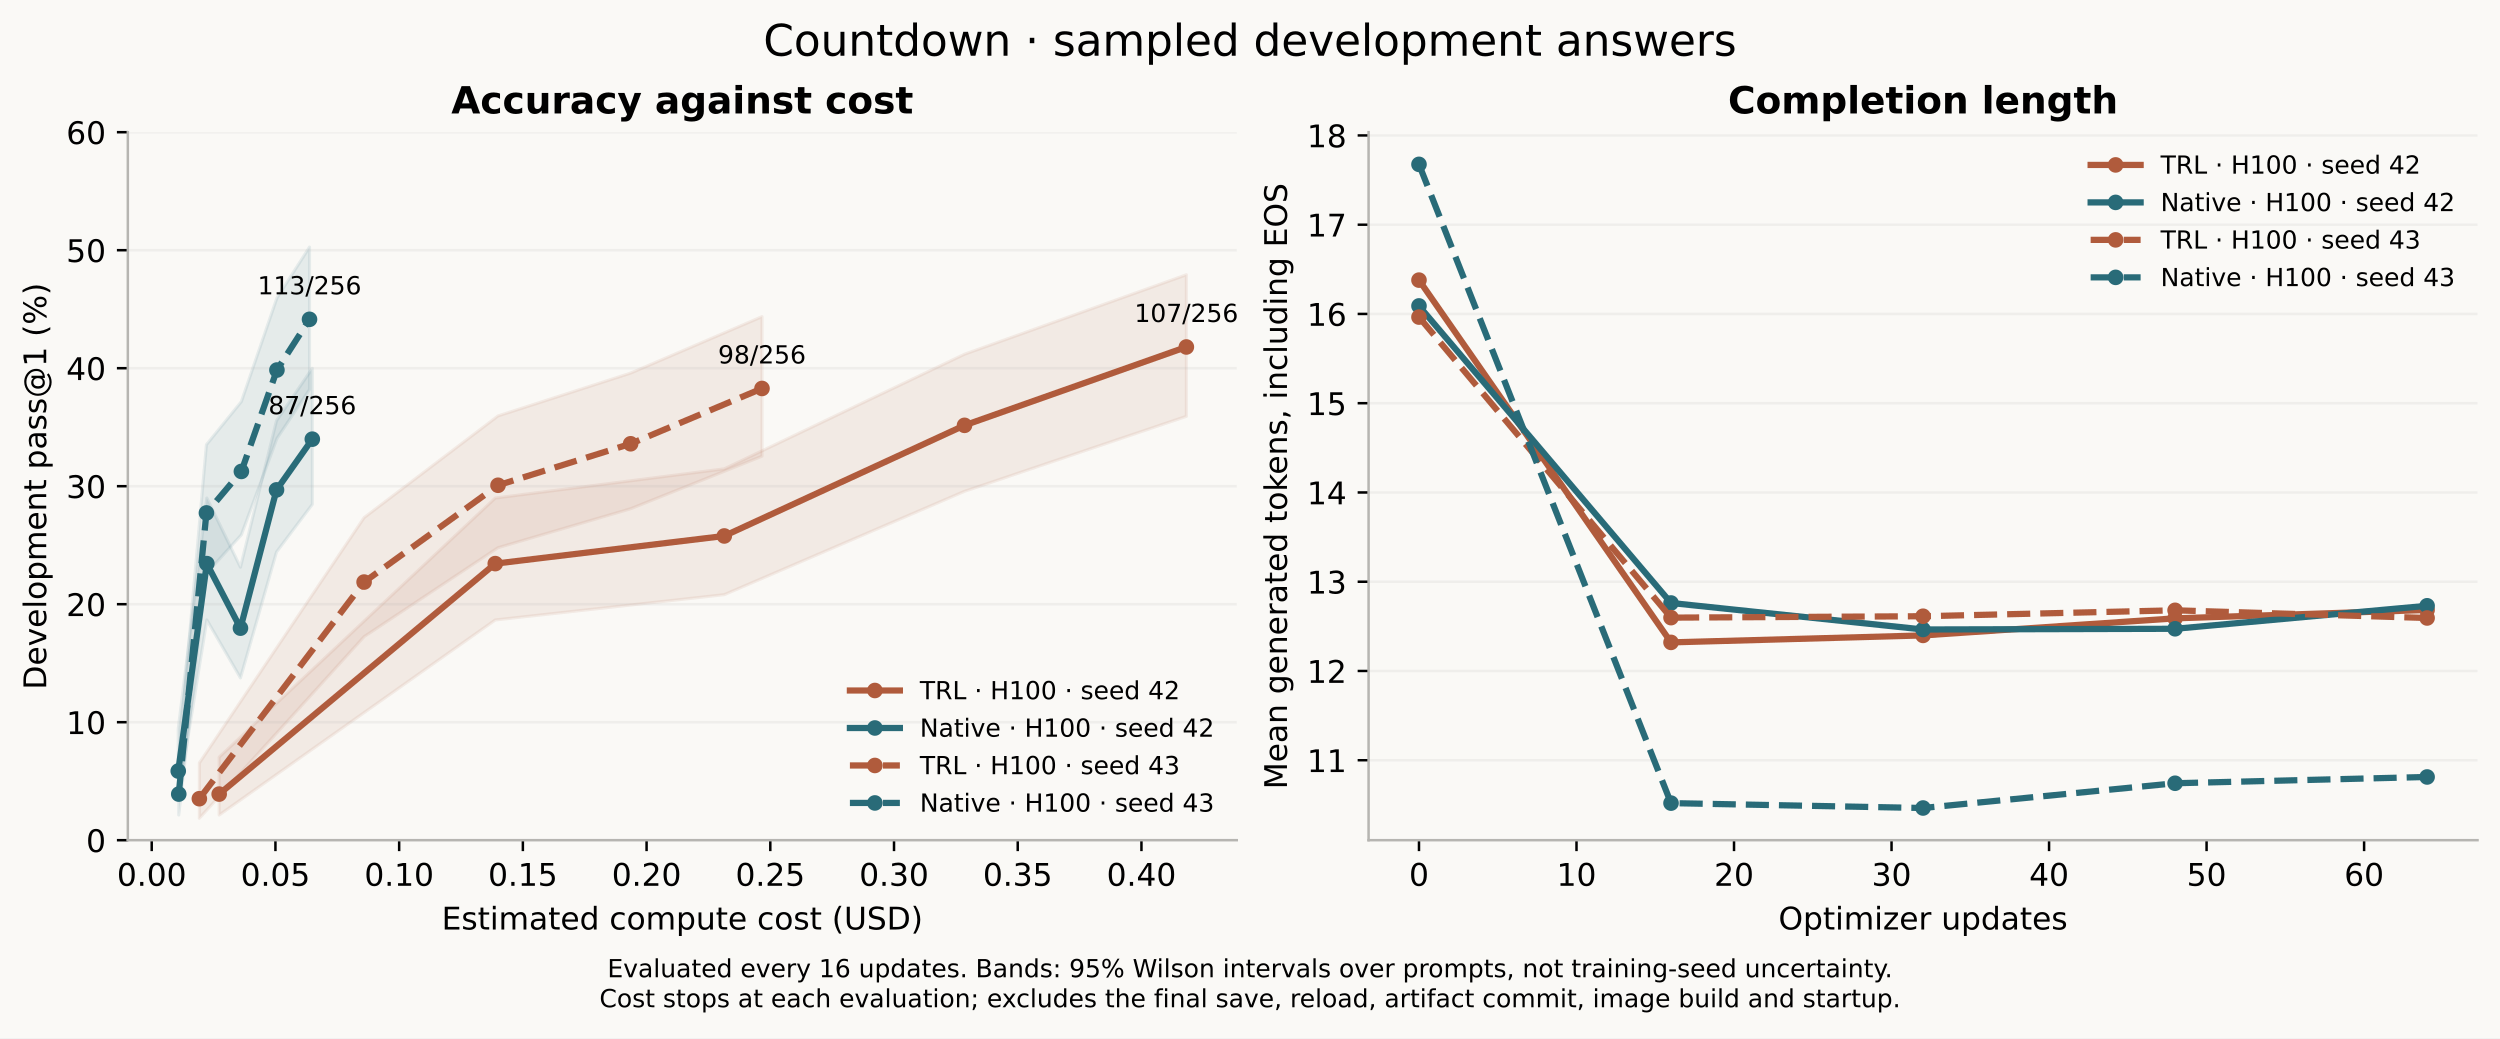
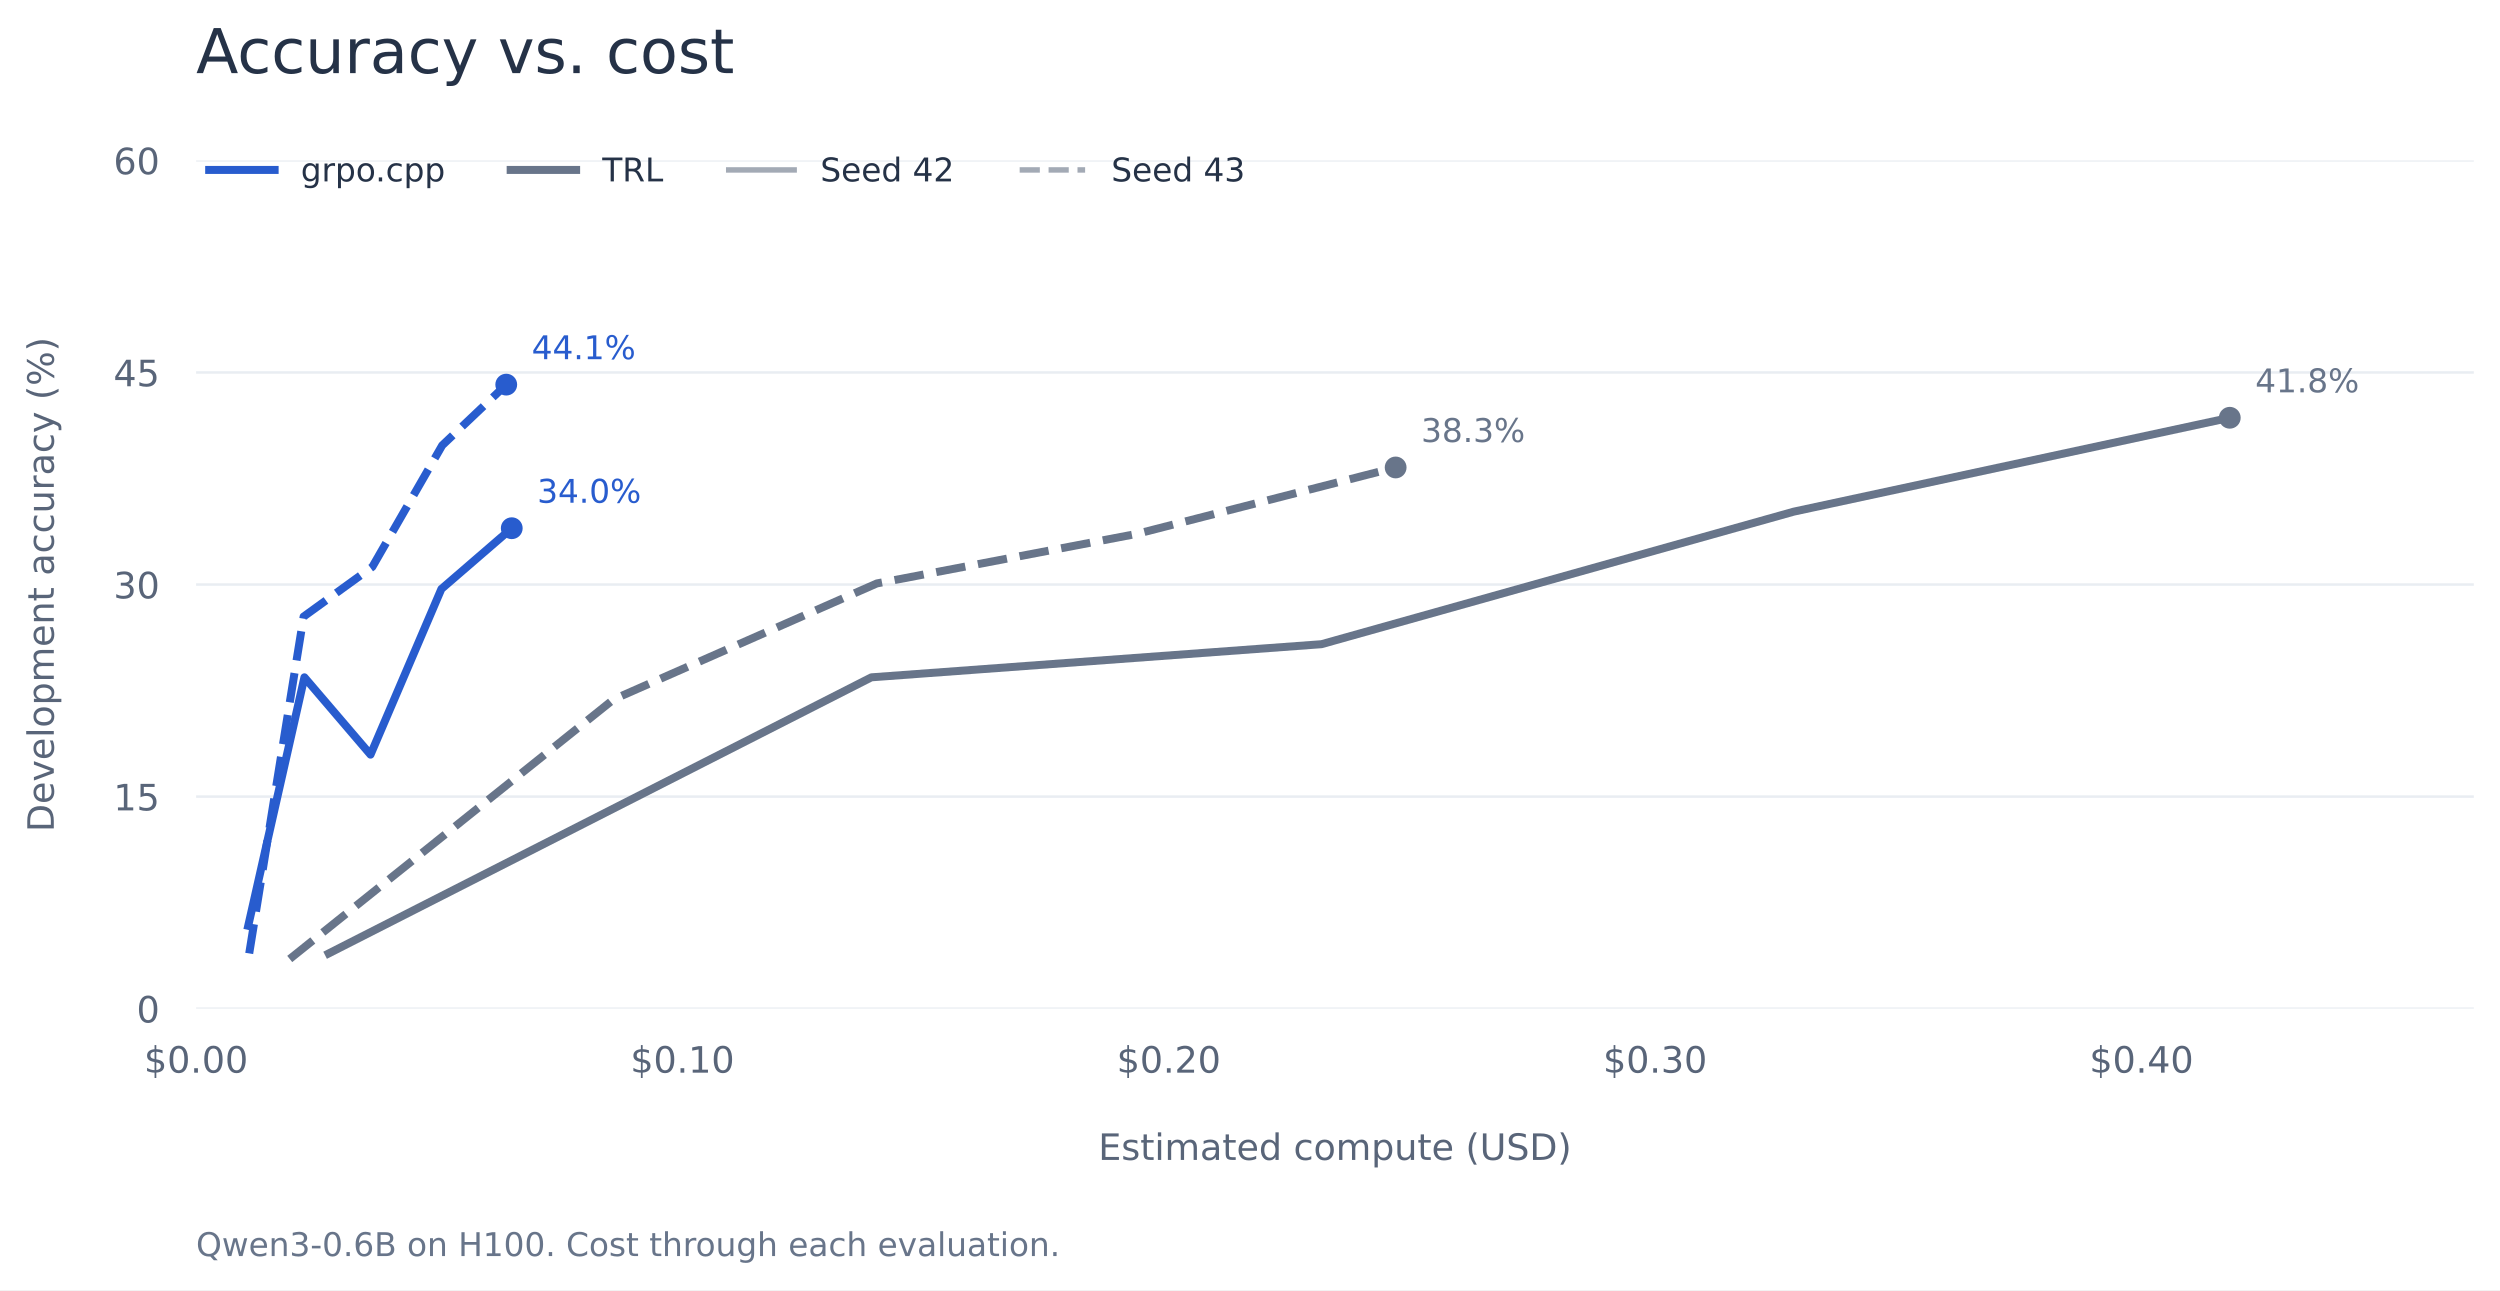
- <svg xmlns="http://www.w3.org/2000/svg" xmlns:xlink="http://www.w3.org/1999/xlink" width="800.4pt" height="332.4pt" viewBox="0 0 800.4 332.4" version="1.1">
+ <svg xmlns="http://www.w3.org/2000/svg" xmlns:xlink="http://www.w3.org/1999/xlink" width="687.526pt" height="354.798pt" viewBox="0 0 687.526 354.798" version="1.1">
  <defs>
    <style type="text/css">*{stroke-linejoin: round; stroke-linecap: butt}</style>
  </defs>
  <g id="figure_1">
    <g id="patch_1">
-       <path d="M 0 332.4  L 800.4 332.4  L 800.4 0  L 0 0  z " style="fill: #faf9f6" />
+       <path d="M 0 354.798  L 687.526 354.798  L 687.526 0  L 0 0  z " style="fill: #ffffff" />
    </g>
    <g id="axes_1">
      <g id="patch_2">
-         <path d="M 40.926 268.994  L 395.962 268.994  L 395.962 42.32  L 40.926 42.32  z " style="fill: #faf9f6" />
-       </g>
-       <g id="FillBetweenPolyCollection_1">
-         <defs>
-           <path id="m853dae53be" d="M 70.17 -90.002  L 70.17 -71.473  L 158.566 -133.919  L 231.886 -142.018  L 308.802 -175.103  L 379.824 -199.107  L 379.824 -244.43  L 379.824 -244.43  L 308.802 -219  L 231.886 -182.297  L 158.566 -172.949  L 70.17 -90.002  z " style="stroke: #b05b3c; stroke-opacity: 0.1" />
-         </defs>
-         <g clip-path="url(#pee3db404be)">
-           <use xlink:href="#m853dae53be" x="0" y="332.4" style="fill: #b05b3c; fill-opacity: 0.1; stroke: #b05b3c; stroke-opacity: 0.1" />
-         </g>
-       </g>
-       <g id="FillBetweenPolyCollection_2">
-         <defs>
-           <path id="md7eceb5f72" d="M 57.064 -99.074  L 57.064 -76.94  L 66.219 -133.919  L 76.987 -115.352  L 88.53 -155.679  L 99.99 -170.914  L 99.99 -214.466  L 99.99 -214.466  L 88.53 -197.715  L 76.987 -150.805  L 66.219 -172.949  L 57.064 -99.074  z " style="stroke: #296b78; stroke-opacity: 0.1" />
-         </defs>
-         <g clip-path="url(#pee3db404be)">
-           <use xlink:href="#md7eceb5f72" x="0" y="332.4" style="fill: #296b78; fill-opacity: 0.1; stroke: #296b78; stroke-opacity: 0.1" />
-         </g>
-       </g>
-       <g id="FillBetweenPolyCollection_3">
-         <defs>
-           <path id="meb53925b5e" d="M 63.826 -88.133  L 63.826 -70.434  L 116.569 -128.563  L 159.452 -157.055  L 201.899 -169.52  L 243.96 -186.345  L 243.96 -231.021  L 243.96 -231.021  L 201.899 -212.952  L 159.452 -199.246  L 116.569 -166.673  L 63.826 -88.133  z " style="stroke: #b05b3c; stroke-opacity: 0.1" />
-         </defs>
-         <g clip-path="url(#pee3db404be)">
-           <use xlink:href="#meb53925b5e" x="0" y="332.4" style="fill: #b05b3c; fill-opacity: 0.1; stroke: #b05b3c; stroke-opacity: 0.1" />
-         </g>
-       </g>
-       <g id="FillBetweenPolyCollection_4">
-         <defs>
-           <path id="m7aefadbb47" d="M 57.228 -90.002  L 57.228 -71.473  L 66.09 -148.825  L 77.281 -161.195  L 88.661 -192.002  L 99.093 -207.68  L 99.093 -253.304  L 99.093 -253.304  L 88.661 -236.995  L 77.281 -203.83  L 66.09 -190.03  L 57.228 -90.002  z " style="stroke: #296b78; stroke-opacity: 0.1" />
-         </defs>
-         <g clip-path="url(#pee3db404be)">
-           <use xlink:href="#m7aefadbb47" x="0" y="332.4" style="fill: #296b78; fill-opacity: 0.1; stroke: #296b78; stroke-opacity: 0.1" />
-         </g>
+         <path d="M 53.926 277.396  L 680.326 277.396  L 680.326 44.116  L 53.926 44.116  z " style="fill: #ffffff" />
      </g>
      <g id="matplotlib.axis_1">
        <g id="xtick_1">
-           <g id="line2d_1">
-             <defs>
-               <path id="m82f4e1f501" d="M 0 0  L 0 3.5  " style="stroke: #000000; stroke-width: 0.8" />
-             </defs>
-             <g>
-               <use xlink:href="#m82f4e1f501" x="48.574" y="268.994" style="stroke: #000000; stroke-width: 0.8" />
-             </g>
-           </g>
+           <g id="line2d_1" />
          <g id="text_1">
-             <text style="font-size: 10px; font-family: 'DejaVu Sans', 'Arial', sans-serif; text-anchor: middle" x="48.574" y="283.592" transform="rotate(-0 48.57424 283.5915)">0.00</text>
+             <text style="font-size: 10px; font-family: 'DejaVu Sans', 'Arial', sans-serif; text-anchor: middle; fill: #596579" x="53.926" y="294.994" transform="rotate(-0 53.92578 294.9945)">$0.00</text>
          </g>
        </g>
        <g id="xtick_2">
-           <g id="line2d_2">
-             <g>
-               <use xlink:href="#m82f4e1f501" x="88.183" y="268.994" style="stroke: #000000; stroke-width: 0.8" />
-             </g>
-           </g>
+           <g id="line2d_2" />
          <g id="text_2">
-             <text style="font-size: 10px; font-family: 'DejaVu Sans', 'Arial', sans-serif; text-anchor: middle" x="88.183" y="283.592" transform="rotate(-0 88.18314 283.5915)">0.05</text>
+             <text style="font-size: 10px; font-family: 'DejaVu Sans', 'Arial', sans-serif; text-anchor: middle; fill: #596579" x="187.678" y="294.994" transform="rotate(-0 187.6781 294.9945)">$0.10</text>
          </g>
        </g>
        <g id="xtick_3">
-           <g id="line2d_3">
-             <g>
-               <use xlink:href="#m82f4e1f501" x="127.792" y="268.994" style="stroke: #000000; stroke-width: 0.8" />
-             </g>
-           </g>
+           <g id="line2d_3" />
          <g id="text_3">
-             <text style="font-size: 10px; font-family: 'DejaVu Sans', 'Arial', sans-serif; text-anchor: middle" x="127.792" y="283.592" transform="rotate(-0 127.792 283.5915)">0.10</text>
+             <text style="font-size: 10px; font-family: 'DejaVu Sans', 'Arial', sans-serif; text-anchor: middle; fill: #596579" x="321.43" y="294.994" transform="rotate(-0 321.4305 294.9945)">$0.20</text>
          </g>
        </g>
        <g id="xtick_4">
-           <g id="line2d_4">
-             <g>
-               <use xlink:href="#m82f4e1f501" x="167.401" y="268.994" style="stroke: #000000; stroke-width: 0.8" />
-             </g>
-           </g>
+           <g id="line2d_4" />
          <g id="text_4">
-             <text style="font-size: 10px; font-family: 'DejaVu Sans', 'Arial', sans-serif; text-anchor: middle" x="167.401" y="283.592" transform="rotate(-0 167.4009 283.5915)">0.15</text>
+             <text style="font-size: 10px; font-family: 'DejaVu Sans', 'Arial', sans-serif; text-anchor: middle; fill: #596579" x="455.183" y="294.994" transform="rotate(-0 455.1828 294.9945)">$0.30</text>
          </g>
        </g>
        <g id="xtick_5">
-           <g id="line2d_5">
-             <g>
-               <use xlink:href="#m82f4e1f501" x="207.01" y="268.994" style="stroke: #000000; stroke-width: 0.8" />
-             </g>
-           </g>
+           <g id="line2d_5" />
          <g id="text_5">
-             <text style="font-size: 10px; font-family: 'DejaVu Sans', 'Arial', sans-serif; text-anchor: middle" x="207.01" y="283.592" transform="rotate(-0 207.0098 283.5915)">0.20</text>
+             <text style="font-size: 10px; font-family: 'DejaVu Sans', 'Arial', sans-serif; text-anchor: middle; fill: #596579" x="588.935" y="294.994" transform="rotate(-0 588.9352 294.9945)">$0.40</text>
          </g>
        </g>
-         <g id="xtick_6">
-           <g id="line2d_6">
-             <g>
-               <use xlink:href="#m82f4e1f501" x="246.619" y="268.994" style="stroke: #000000; stroke-width: 0.8" />
-             </g>
-           </g>
-           <g id="text_6">
-             <text style="font-size: 10px; font-family: 'DejaVu Sans', 'Arial', sans-serif; text-anchor: middle" x="246.619" y="283.592" transform="rotate(-0 246.6187 283.5915)">0.25</text>
-           </g>
-         </g>
-         <g id="xtick_7">
-           <g id="line2d_7">
-             <g>
-               <use xlink:href="#m82f4e1f501" x="286.228" y="268.994" style="stroke: #000000; stroke-width: 0.8" />
-             </g>
-           </g>
-           <g id="text_7">
-             <text style="font-size: 10px; font-family: 'DejaVu Sans', 'Arial', sans-serif; text-anchor: middle" x="286.228" y="283.592" transform="rotate(-0 286.2276 283.5915)">0.30</text>
-           </g>
-         </g>
-         <g id="xtick_8">
-           <g id="line2d_8">
-             <g>
-               <use xlink:href="#m82f4e1f501" x="325.837" y="268.994" style="stroke: #000000; stroke-width: 0.8" />
-             </g>
-           </g>
-           <g id="text_8">
-             <text style="font-size: 10px; font-family: 'DejaVu Sans', 'Arial', sans-serif; text-anchor: middle" x="325.837" y="283.592" transform="rotate(-0 325.8365 283.5915)">0.35</text>
-           </g>
-         </g>
-         <g id="xtick_9">
-           <g id="line2d_9">
-             <g>
-               <use xlink:href="#m82f4e1f501" x="365.445" y="268.994" style="stroke: #000000; stroke-width: 0.8" />
-             </g>
-           </g>
-           <g id="text_9">
-             <text style="font-size: 10px; font-family: 'DejaVu Sans', 'Arial', sans-serif; text-anchor: middle" x="365.445" y="283.592" transform="rotate(-0 365.4454 283.5915)">0.40</text>
-           </g>
-         </g>
-         <g id="text_10">
-           <text style="font-size: 10px; font-family: 'DejaVu Sans', 'Arial', sans-serif; text-anchor: middle" x="218.444" y="297.592" transform="rotate(-0 218.4437 297.5923)">Estimated compute cost (USD)</text>
+         <g id="text_6">
+           <text style="font-size: 10px; font-family: 'DejaVu Sans', 'Arial', sans-serif; text-anchor: middle; fill: #596579" x="367.126" y="318.995" transform="rotate(-0 367.1258 318.9952)">Estimated compute (USD)</text>
        </g>
      </g>
      <g id="matplotlib.axis_2">
        <g id="ytick_1">
-           <g id="line2d_10">
-             <path d="M 40.926 268.994  L 395.962 268.994  " clip-path="url(#pee3db404be)" style="fill: none; stroke: #b0b0b0; stroke-opacity: 0.15; stroke-width: 0.8; stroke-linecap: square" />
+           <g id="line2d_6">
+             <path d="M 53.926 277.396  L 680.326 277.396  " clip-path="url(#p937f716edf)" style="fill: none; stroke: #e9edf2; stroke-width: 0.7; stroke-linecap: square" />
          </g>
-           <g id="line2d_11">
-             <defs>
-               <path id="me0456b7a44" d="M 0 0  L -3.5 0  " style="stroke: #000000; stroke-width: 0.8" />
-             </defs>
-             <g>
-               <use xlink:href="#me0456b7a44" x="40.926" y="268.994" style="stroke: #000000; stroke-width: 0.8" />
-             </g>
-           </g>
-           <g id="text_11">
-             <text style="font-size: 10px; font-family: 'DejaVu Sans', 'Arial', sans-serif; text-anchor: end" x="33.926" y="272.793" transform="rotate(-0 33.92578 272.7927)">0</text>
+           <g id="line2d_7" />
+           <g id="text_7">
+             <text style="font-size: 10px; font-family: 'DejaVu Sans', 'Arial', sans-serif; text-anchor: end; fill: #596579" x="43.926" y="281.195" transform="rotate(-0 43.92578 281.1948)">0</text>
          </g>
        </g>
        <g id="ytick_2">
-           <g id="line2d_12">
-             <path d="M 40.926 231.215  L 395.962 231.215  " clip-path="url(#pee3db404be)" style="fill: none; stroke: #b0b0b0; stroke-opacity: 0.15; stroke-width: 0.8; stroke-linecap: square" />
+           <g id="line2d_8">
+             <path d="M 53.926 219.076  L 680.326 219.076  " clip-path="url(#p937f716edf)" style="fill: none; stroke: #e9edf2; stroke-width: 0.7; stroke-linecap: square" />
          </g>
-           <g id="line2d_13">
-             <g>
-               <use xlink:href="#me0456b7a44" x="40.926" y="231.215" style="stroke: #000000; stroke-width: 0.8" />
-             </g>
-           </g>
-           <g id="text_12">
-             <text style="font-size: 10px; font-family: 'DejaVu Sans', 'Arial', sans-serif; text-anchor: end" x="33.926" y="235.014" transform="rotate(-0 33.92578 235.0137)">10</text>
+           <g id="line2d_9" />
+           <g id="text_8">
+             <text style="font-size: 10px; font-family: 'DejaVu Sans', 'Arial', sans-serif; text-anchor: end; fill: #596579" x="43.926" y="222.875" transform="rotate(-0 43.92578 222.8748)">15</text>
          </g>
        </g>
        <g id="ytick_3">
-           <g id="line2d_14">
-             <path d="M 40.926 193.436  L 395.962 193.436  " clip-path="url(#pee3db404be)" style="fill: none; stroke: #b0b0b0; stroke-opacity: 0.15; stroke-width: 0.8; stroke-linecap: square" />
+           <g id="line2d_10">
+             <path d="M 53.926 160.756  L 680.326 160.756  " clip-path="url(#p937f716edf)" style="fill: none; stroke: #e9edf2; stroke-width: 0.7; stroke-linecap: square" />
          </g>
-           <g id="line2d_15">
-             <g>
-               <use xlink:href="#me0456b7a44" x="40.926" y="193.436" style="stroke: #000000; stroke-width: 0.8" />
-             </g>
-           </g>
-           <g id="text_13">
-             <text style="font-size: 10px; font-family: 'DejaVu Sans', 'Arial', sans-serif; text-anchor: end" x="33.926" y="197.235" transform="rotate(-0 33.92578 197.2346)">20</text>
+           <g id="line2d_11" />
+           <g id="text_9">
+             <text style="font-size: 10px; font-family: 'DejaVu Sans', 'Arial', sans-serif; text-anchor: end; fill: #596579" x="43.926" y="164.555" transform="rotate(-0 43.92578 164.5548)">30</text>
          </g>
        </g>
        <g id="ytick_4">
-           <g id="line2d_16">
-             <path d="M 40.926 155.657  L 395.962 155.657  " clip-path="url(#pee3db404be)" style="fill: none; stroke: #b0b0b0; stroke-opacity: 0.15; stroke-width: 0.8; stroke-linecap: square" />
+           <g id="line2d_12">
+             <path d="M 53.926 102.436  L 680.326 102.436  " clip-path="url(#p937f716edf)" style="fill: none; stroke: #e9edf2; stroke-width: 0.7; stroke-linecap: square" />
          </g>
-           <g id="line2d_17">
-             <g>
-               <use xlink:href="#me0456b7a44" x="40.926" y="155.657" style="stroke: #000000; stroke-width: 0.8" />
-             </g>
-           </g>
-           <g id="text_14">
-             <text style="font-size: 10px; font-family: 'DejaVu Sans', 'Arial', sans-serif; text-anchor: end" x="33.926" y="159.456" transform="rotate(-0 33.92578 159.4556)">30</text>
+           <g id="line2d_13" />
+           <g id="text_10">
+             <text style="font-size: 10px; font-family: 'DejaVu Sans', 'Arial', sans-serif; text-anchor: end; fill: #596579" x="43.926" y="106.235" transform="rotate(-0 43.92578 106.2348)">45</text>
          </g>
        </g>
        <g id="ytick_5">
-           <g id="line2d_18">
-             <path d="M 40.926 117.878  L 395.962 117.878  " clip-path="url(#pee3db404be)" style="fill: none; stroke: #b0b0b0; stroke-opacity: 0.15; stroke-width: 0.8; stroke-linecap: square" />
+           <g id="line2d_14">
+             <path d="M 53.926 44.116  L 680.326 44.116  " clip-path="url(#p937f716edf)" style="fill: none; stroke: #e9edf2; stroke-width: 0.7; stroke-linecap: square" />
          </g>
-           <g id="line2d_19">
-             <g>
-               <use xlink:href="#me0456b7a44" x="40.926" y="117.878" style="stroke: #000000; stroke-width: 0.8" />
-             </g>
-           </g>
-           <g id="text_15">
-             <text style="font-size: 10px; font-family: 'DejaVu Sans', 'Arial', sans-serif; text-anchor: end" x="33.926" y="121.677" transform="rotate(-0 33.92578 121.6766)">40</text>
+           <g id="line2d_15" />
+           <g id="text_11">
+             <text style="font-size: 10px; font-family: 'DejaVu Sans', 'Arial', sans-serif; text-anchor: end; fill: #596579" x="43.926" y="47.915" transform="rotate(-0 43.92578 47.91484)">60</text>
          </g>
        </g>
-         <g id="ytick_6">
-           <g id="line2d_20">
-             <path d="M 40.926 80.099  L 395.962 80.099  " clip-path="url(#pee3db404be)" style="fill: none; stroke: #b0b0b0; stroke-opacity: 0.15; stroke-width: 0.8; stroke-linecap: square" />
-           </g>
-           <g id="line2d_21">
-             <g>
-               <use xlink:href="#me0456b7a44" x="40.926" y="80.099" style="stroke: #000000; stroke-width: 0.8" />
-             </g>
-           </g>
-           <g id="text_16">
-             <text style="font-size: 10px; font-family: 'DejaVu Sans', 'Arial', sans-serif; text-anchor: end" x="33.926" y="83.898" transform="rotate(-0 33.92578 83.89756)">50</text>
-           </g>
+         <g id="text_12">
+           <text style="font-size: 10px; font-family: 'DejaVu Sans', 'Arial', sans-serif; text-anchor: middle; fill: #596579" x="14.798" y="160.756" transform="rotate(-90 14.79844 160.756)">Development accuracy (%)</text>
        </g>
-         <g id="ytick_7">
-           <g id="line2d_22">
-             <path d="M 40.926 42.32  L 395.962 42.32  " clip-path="url(#pee3db404be)" style="fill: none; stroke: #b0b0b0; stroke-opacity: 0.15; stroke-width: 0.8; stroke-linecap: square" />
-           </g>
-           <g id="line2d_23">
-             <g>
-               <use xlink:href="#me0456b7a44" x="40.926" y="42.32" style="stroke: #000000; stroke-width: 0.8" />
-             </g>
-           </g>
-           <g id="text_17">
-             <text style="font-size: 10px; font-family: 'DejaVu Sans', 'Arial', sans-serif; text-anchor: end" x="33.926" y="46.119" transform="rotate(-0 33.92578 46.11853)">60</text>
-           </g>
+       </g>
+       <g id="line2d_16">
+         <path d="M 68.26 254.615  L 83.717 186.271  L 101.898 207.534  L 121.388 161.971  L 140.736 145.265  " clip-path="url(#p937f716edf)" style="fill: none; stroke: #285cce; stroke-width: 2.2; stroke-linecap: square" />
+       </g>
+       <g id="line2d_17">
+         <path d="M 90.388 262.209  L 239.638 186.271  L 363.432 177.159  L 493.297 140.709  L 613.211 114.89  " clip-path="url(#p937f716edf)" style="fill: none; stroke: #68758a; stroke-width: 2.2; stroke-linecap: square" />
+       </g>
+       <g id="line2d_18">
+         <path d="M 68.536 262.209  L 83.5 169.565  L 102.394 155.896  L 121.609 122.484  L 139.222 105.777  " clip-path="url(#p937f716edf)" style="fill: none; stroke-dasharray: 8.14,3.52; stroke-dashoffset: 0; stroke: #285cce; stroke-width: 2.2" />
+       </g>
+       <g id="line2d_19">
+         <path d="M 79.677 263.727  L 168.729 192.346  L 241.133 160.452  L 312.802 146.784  L 383.817 128.559  " clip-path="url(#p937f716edf)" style="fill: none; stroke-dasharray: 8.14,3.52; stroke-dashoffset: 0; stroke: #68758a; stroke-width: 2.2" />
+       </g>
+       <g id="PathCollection_1">
+         <defs>
+           <path id="m2c379c3151" d="M 0 2.5  C 0.663 2.5 1.299 2.237 1.768 1.768  C 2.237 1.299 2.5 0.663 2.5 0  C 2.5 -0.663 2.237 -1.299 1.768 -1.768  C 1.299 -2.237 0.663 -2.5 0 -2.5  C -0.663 -2.5 -1.299 -2.237 -1.768 -1.768  C -2.237 -1.299 -2.5 -0.663 -2.5 0  C -2.5 0.663 -2.237 1.299 -1.768 1.768  C -1.299 2.237 -0.663 2.5 0 2.5  z " style="stroke: #285cce" />
+         </defs>
+         <g clip-path="url(#p937f716edf)">
+           <use xlink:href="#m2c379c3151" x="140.736" y="145.265" style="fill: #285cce; stroke: #285cce" />
+         </g>
+       </g>
+       <g id="text_13">
+         <text style="font-size: 9px; font-family: 'DejaVu Sans', 'Arial', sans-serif; text-anchor: start; fill: #285cce" x="147.736" y="138.265" transform="rotate(-0 147.7365 138.2648)">34.0%</text>
+       </g>
+       <g id="PathCollection_2">
+         <defs>
+           <path id="m767a42761b" d="M 0 2.5  C 0.663 2.5 1.299 2.237 1.768 1.768  C 2.237 1.299 2.5 0.663 2.5 0  C 2.5 -0.663 2.237 -1.299 1.768 -1.768  C 1.299 -2.237 0.663 -2.5 0 -2.5  C -0.663 -2.5 -1.299 -2.237 -1.768 -1.768  C -2.237 -1.299 -2.5 -0.663 -2.5 0  C -2.5 0.663 -2.237 1.299 -1.768 1.768  C -1.299 2.237 -0.663 2.5 0 2.5  z " style="stroke: #68758a" />
+         </defs>
+         <g clip-path="url(#p937f716edf)">
+           <use xlink:href="#m767a42761b" x="613.211" y="114.89" style="fill: #68758a; stroke: #68758a" />
+         </g>
+       </g>
+       <g id="text_14">
+         <text style="font-size: 9px; font-family: 'DejaVu Sans', 'Arial', sans-serif; text-anchor: start; fill: #68758a" x="620.211" y="107.89" transform="rotate(-0 620.2115 107.8898)">41.8%</text>
+       </g>
+       <g id="PathCollection_3">
+         <g clip-path="url(#p937f716edf)">
+           <use xlink:href="#m2c379c3151" x="139.222" y="105.777" style="fill: #285cce; stroke: #285cce" />
+         </g>
+       </g>
+       <g id="text_15">
+         <text style="font-size: 9px; font-family: 'DejaVu Sans', 'Arial', sans-serif; text-anchor: start; fill: #285cce" x="146.222" y="98.777" transform="rotate(-0 146.2221 98.77727)">44.1%</text>
+       </g>
+       <g id="PathCollection_4">
+         <g clip-path="url(#p937f716edf)">
+           <use xlink:href="#m767a42761b" x="383.817" y="128.559" style="fill: #68758a; stroke: #68758a" />
+         </g>
+       </g>
+       <g id="text_16">
+         <text style="font-size: 9px; font-family: 'DejaVu Sans', 'Arial', sans-serif; text-anchor: start; fill: #68758a" x="390.817" y="121.559" transform="rotate(-0 390.8175 121.5585)">38.3%</text>
+       </g>
+       <g id="text_17">
+         <text style="font-size: 17px; font-family: 'DejaVu Sans', 'Arial', sans-serif; text-anchor: start; fill: #253247" x="53.926" y="20.116" transform="rotate(-0 53.92578 20.11602)">Accuracy vs. cost</text>
+       </g>
+       <g id="legend_1">
+         <g id="line2d_20">
+           <path d="M 57.526 46.739  L 66.526 46.739  L 75.526 46.739  " style="fill: none; stroke: #285cce; stroke-width: 2.2; stroke-linecap: square" />
        </g>
        <g id="text_18">
-           <text style="font-size: 10px; font-family: 'DejaVu Sans', 'Arial', sans-serif; text-anchor: middle" x="14.798" y="155.657" transform="rotate(-90 14.79844 155.6568)">Development pass@1 (%)</text>
+           <text style="font-size: 9px; font-family: 'DejaVu Sans', 'Arial', sans-serif; text-anchor: start; fill: #253247" x="82.726" y="49.889" transform="rotate(-0 82.72578 49.88901)">grpo.cpp</text>
        </g>
-       </g>
-       <g id="line2d_24">
-         <path d="M 70.17 254.236  L 158.566 180.449  L 231.886 171.595  L 308.802 136.177  L 379.824 111.089  " clip-path="url(#pee3db404be)" style="fill: none; stroke: #b05b3c; stroke-width: 2; stroke-linecap: square" />
-         <defs>
-           <path id="mb6b10f1690" d="M 0 2  C 0.53 2 1.039 1.789 1.414 1.414  C 1.789 1.039 2 0.53 2 0  C 2 -0.53 1.789 -1.039 1.414 -1.414  C 1.039 -1.789 0.53 -2 0 -2  C -0.53 -2 -1.039 -1.789 -1.414 -1.414  C -1.789 -1.039 -2 -0.53 -2 0  C -2 0.53 -1.789 1.039 -1.414 1.414  C -1.039 1.789 -0.53 2 0 2  z " style="stroke: #b05b3c" />
-         </defs>
-         <g clip-path="url(#pee3db404be)">
-           <use xlink:href="#mb6b10f1690" x="70.17" y="254.236" style="fill: #b05b3c; stroke: #b05b3c" />
-           <use xlink:href="#mb6b10f1690" x="158.566" y="180.449" style="fill: #b05b3c; stroke: #b05b3c" />
-           <use xlink:href="#mb6b10f1690" x="231.886" y="171.595" style="fill: #b05b3c; stroke: #b05b3c" />
-           <use xlink:href="#mb6b10f1690" x="308.802" y="136.177" style="fill: #b05b3c; stroke: #b05b3c" />
-           <use xlink:href="#mb6b10f1690" x="379.824" y="111.089" style="fill: #b05b3c; stroke: #b05b3c" />
+         <g id="line2d_21">
+           <path d="M 140.438 46.739  L 149.438 46.739  L 158.438 46.739  " style="fill: none; stroke: #68758a; stroke-width: 2.2; stroke-linecap: square" />
        </g>
-       </g>
-       <g id="line2d_25">
-         <path d="M 57.064 246.858  L 66.219 180.449  L 76.987 201.11  L 88.53 156.837  L 99.99 140.604  " clip-path="url(#pee3db404be)" style="fill: none; stroke: #296b78; stroke-width: 2; stroke-linecap: square" />
-         <defs>
-           <path id="mad62648335" d="M 0 2  C 0.53 2 1.039 1.789 1.414 1.414  C 1.789 1.039 2 0.53 2 0  C 2 -0.53 1.789 -1.039 1.414 -1.414  C 1.039 -1.789 0.53 -2 0 -2  C -0.53 -2 -1.039 -1.789 -1.414 -1.414  C -1.789 -1.039 -2 -0.53 -2 0  C -2 0.53 -1.789 1.039 -1.414 1.414  C -1.039 1.789 -0.53 2 0 2  z " style="stroke: #296b78" />
-         </defs>
-         <g clip-path="url(#pee3db404be)">
-           <use xlink:href="#mad62648335" x="57.064" y="246.858" style="fill: #296b78; stroke: #296b78" />
-           <use xlink:href="#mad62648335" x="66.219" y="180.449" style="fill: #296b78; stroke: #296b78" />
-           <use xlink:href="#mad62648335" x="76.987" y="201.11" style="fill: #296b78; stroke: #296b78" />
-           <use xlink:href="#mad62648335" x="88.53" y="156.837" style="fill: #296b78; stroke: #296b78" />
-           <use xlink:href="#mad62648335" x="99.99" y="140.604" style="fill: #296b78; stroke: #296b78" />
+         <g id="text_19">
+           <text style="font-size: 9px; font-family: 'DejaVu Sans', 'Arial', sans-serif; text-anchor: start; fill: #253247" x="165.638" y="49.889" transform="rotate(-0 165.6383 49.88901)">TRL</text>
        </g>
-       </g>
-       <g id="line2d_26">
-         <path d="M 63.826 255.712  L 116.569 186.352  L 159.452 155.362  L 201.899 142.08  L 243.96 124.371  " clip-path="url(#pee3db404be)" style="fill: none; stroke-dasharray: 7.4,3.2; stroke-dashoffset: 0; stroke: #b05b3c; stroke-width: 2" />
-         <g clip-path="url(#pee3db404be)">
-           <use xlink:href="#mb6b10f1690" x="63.826" y="255.712" style="fill: #b05b3c; stroke: #b05b3c" />
-           <use xlink:href="#mb6b10f1690" x="116.569" y="186.352" style="fill: #b05b3c; stroke: #b05b3c" />
-           <use xlink:href="#mb6b10f1690" x="159.452" y="155.362" style="fill: #b05b3c; stroke: #b05b3c" />
-           <use xlink:href="#mb6b10f1690" x="201.899" y="142.08" style="fill: #b05b3c; stroke: #b05b3c" />
-           <use xlink:href="#mb6b10f1690" x="243.96" y="124.371" style="fill: #b05b3c; stroke: #b05b3c" />
+         <g id="line2d_22">
+           <path d="M 200.404 46.739  L 209.404 46.739  L 218.404 46.739  " style="fill: none; stroke: #a3aab5; stroke-width: 1.5; stroke-linecap: square" />
        </g>
-       </g>
-       <g id="line2d_27">
-         <path d="M 57.228 254.236  L 66.09 164.216  L 77.281 150.934  L 88.661 118.468  L 99.093 102.235  " clip-path="url(#pee3db404be)" style="fill: none; stroke-dasharray: 7.4,3.2; stroke-dashoffset: 0; stroke: #296b78; stroke-width: 2" />
-         <g clip-path="url(#pee3db404be)">
-           <use xlink:href="#mad62648335" x="57.228" y="254.236" style="fill: #296b78; stroke: #296b78" />
-           <use xlink:href="#mad62648335" x="66.09" y="164.216" style="fill: #296b78; stroke: #296b78" />
-           <use xlink:href="#mad62648335" x="77.281" y="150.934" style="fill: #296b78; stroke: #296b78" />
-           <use xlink:href="#mad62648335" x="88.661" y="118.468" style="fill: #296b78; stroke: #296b78" />
-           <use xlink:href="#mad62648335" x="99.093" y="102.235" style="fill: #296b78; stroke: #296b78" />
+         <g id="text_20">
+           <text style="font-size: 9px; font-family: 'DejaVu Sans', 'Arial', sans-serif; text-anchor: start; fill: #253247" x="225.604" y="49.889" transform="rotate(-0 225.6036 49.88901)">Seed 42</text>
        </g>
-       </g>
-       <g id="patch_3">
-         <path d="M 40.926 268.994  L 40.926 42.32  " style="fill: none; stroke: #b6b5b1; stroke-width: 0.8; stroke-linejoin: miter; stroke-linecap: square" />
-       </g>
-       <g id="patch_4">
-         <path d="M 40.926 268.994  L 395.962 268.994  " style="fill: none; stroke: #b6b5b1; stroke-width: 0.8; stroke-linejoin: miter; stroke-linecap: square" />
-       </g>
-       <g id="text_19">
-         <text style="font-size: 8px; font-family: 'DejaVu Sans', 'Arial', sans-serif; text-anchor: middle" x="379.824" y="103.089" transform="rotate(-0 379.8236 103.0893)">107/256</text>
-       </g>
-       <g id="text_20">
-         <text style="font-size: 8px; font-family: 'DejaVu Sans', 'Arial', sans-serif; text-anchor: middle" x="99.99" y="132.604" transform="rotate(-0 99.98979 132.6042)">87/256</text>
-       </g>
-       <g id="text_21">
-         <text style="font-size: 8px; font-family: 'DejaVu Sans', 'Arial', sans-serif; text-anchor: middle" x="243.96" y="116.371" transform="rotate(-0 243.9599 116.371)">98/256</text>
-       </g>
-       <g id="text_22">
-         <text style="font-size: 8px; font-family: 'DejaVu Sans', 'Arial', sans-serif; text-anchor: middle" x="99.093" y="94.235" transform="rotate(-0 99.09287 94.23488)">113/256</text>
-       </g>
-       <g id="text_23">
-         <text style="font-weight: 700; font-size: 12px; font-family: 'DejaVu Sans', 'Arial', sans-serif; text-anchor: middle" x="218.444" y="36.32" transform="rotate(-0 218.4437 36.3197)">Accuracy against cost</text>
-       </g>
-       <g id="legend_1">
-         <g id="line2d_28">
-           <path d="M 272.103 221.07  L 280.103 221.07  L 288.103 221.07  " style="fill: none; stroke: #b05b3c; stroke-width: 2; stroke-linecap: square" />
-           <g>
-             <use xlink:href="#mb6b10f1690" x="280.103" y="221.07" style="fill: #b05b3c; stroke: #b05b3c" />
-           </g>
+         <g id="line2d_23">
+           <path d="M 280.419 46.739  L 289.419 46.739  L 298.419 46.739  " style="fill: none; stroke-dasharray: 5.55,2.4; stroke-dashoffset: 0; stroke: #a3aab5; stroke-width: 1.5" />
        </g>
-         <g id="text_24">
-           <text style="font-size: 8px; font-family: 'DejaVu Sans', 'Arial', sans-serif; text-anchor: start" x="294.503" y="223.87" transform="rotate(-0 294.5029 223.8701)">TRL · H100 · seed 42</text>
-         </g>
-         <g id="line2d_29">
-           <path d="M 272.103 233.071  L 280.103 233.071  L 288.103 233.071  " style="fill: none; stroke: #296b78; stroke-width: 2; stroke-linecap: square" />
-           <g>
-             <use xlink:href="#mad62648335" x="280.103" y="233.071" style="fill: #296b78; stroke: #296b78" />
-           </g>
-         </g>
-         <g id="text_25">
-           <text style="font-size: 8px; font-family: 'DejaVu Sans', 'Arial', sans-serif; text-anchor: start" x="294.503" y="235.871" transform="rotate(-0 294.5029 235.8708)">Native · H100 · seed 42</text>
-         </g>
-         <g id="line2d_30">
-           <path d="M 272.103 245.071  L 280.103 245.071  L 288.103 245.071  " style="fill: none; stroke-dasharray: 7.4,3.2; stroke-dashoffset: 0; stroke: #b05b3c; stroke-width: 2" />
-           <g>
-             <use xlink:href="#mb6b10f1690" x="280.103" y="245.071" style="fill: #b05b3c; stroke: #b05b3c" />
-           </g>
-         </g>
-         <g id="text_26">
-           <text style="font-size: 8px; font-family: 'DejaVu Sans', 'Arial', sans-serif; text-anchor: start" x="294.503" y="247.871" transform="rotate(-0 294.5029 247.8714)">TRL · H100 · seed 43</text>
-         </g>
-         <g id="line2d_31">
-           <path d="M 272.103 257.072  L 280.103 257.072  L 288.103 257.072  " style="fill: none; stroke-dasharray: 7.4,3.2; stroke-dashoffset: 0; stroke: #296b78; stroke-width: 2" />
-           <g>
-             <use xlink:href="#mad62648335" x="280.103" y="257.072" style="fill: #296b78; stroke: #296b78" />
-           </g>
-         </g>
-         <g id="text_27">
-           <text style="font-size: 8px; font-family: 'DejaVu Sans', 'Arial', sans-serif; text-anchor: start" x="294.503" y="259.872" transform="rotate(-0 294.5029 259.872)">Native · H100 · seed 43</text>
+         <g id="text_21">
+           <text style="font-size: 9px; font-family: 'DejaVu Sans', 'Arial', sans-serif; text-anchor: start; fill: #253247" x="305.619" y="49.889" transform="rotate(-0 305.6192 49.88901)">Seed 43</text>
        </g>
      </g>
    </g>
-     <g id="axes_2">
-       <g id="patch_5">
-         <path d="M 438.164 268.994  L 793.2 268.994  L 793.2 42.32  L 438.164 42.32  z " style="fill: #faf9f6" />
-       </g>
-       <g id="matplotlib.axis_3">
-         <g id="xtick_10">
-           <g id="line2d_32">
-             <g>
-               <use xlink:href="#m82f4e1f501" x="454.302" y="268.994" style="stroke: #000000; stroke-width: 0.8" />
-             </g>
-           </g>
-           <g id="text_28">
-             <text style="font-size: 10px; font-family: 'DejaVu Sans', 'Arial', sans-serif; text-anchor: middle" x="454.302" y="283.592" transform="rotate(-0 454.3017 283.5915)">0</text>
-           </g>
-         </g>
-         <g id="xtick_11">
-           <g id="line2d_33">
-             <g>
-               <use xlink:href="#m82f4e1f501" x="504.733" y="268.994" style="stroke: #000000; stroke-width: 0.8" />
-             </g>
-           </g>
-           <g id="text_29">
-             <text style="font-size: 10px; font-family: 'DejaVu Sans', 'Arial', sans-serif; text-anchor: middle" x="504.733" y="283.592" transform="rotate(-0 504.7329 283.5915)">10</text>
-           </g>
-         </g>
-         <g id="xtick_12">
-           <g id="line2d_34">
-             <g>
-               <use xlink:href="#m82f4e1f501" x="555.164" y="268.994" style="stroke: #000000; stroke-width: 0.8" />
-             </g>
-           </g>
-           <g id="text_30">
-             <text style="font-size: 10px; font-family: 'DejaVu Sans', 'Arial', sans-serif; text-anchor: middle" x="555.164" y="283.592" transform="rotate(-0 555.1641 283.5915)">20</text>
-           </g>
-         </g>
-         <g id="xtick_13">
-           <g id="line2d_35">
-             <g>
-               <use xlink:href="#m82f4e1f501" x="605.595" y="268.994" style="stroke: #000000; stroke-width: 0.8" />
-             </g>
-           </g>
-           <g id="text_31">
-             <text style="font-size: 10px; font-family: 'DejaVu Sans', 'Arial', sans-serif; text-anchor: middle" x="605.595" y="283.592" transform="rotate(-0 605.5954 283.5915)">30</text>
-           </g>
-         </g>
-         <g id="xtick_14">
-           <g id="line2d_36">
-             <g>
-               <use xlink:href="#m82f4e1f501" x="656.027" y="268.994" style="stroke: #000000; stroke-width: 0.8" />
-             </g>
-           </g>
-           <g id="text_32">
-             <text style="font-size: 10px; font-family: 'DejaVu Sans', 'Arial', sans-serif; text-anchor: middle" x="656.027" y="283.592" transform="rotate(-0 656.0266 283.5915)">40</text>
-           </g>
-         </g>
-         <g id="xtick_15">
-           <g id="line2d_37">
-             <g>
-               <use xlink:href="#m82f4e1f501" x="706.458" y="268.994" style="stroke: #000000; stroke-width: 0.8" />
-             </g>
-           </g>
-           <g id="text_33">
-             <text style="font-size: 10px; font-family: 'DejaVu Sans', 'Arial', sans-serif; text-anchor: middle" x="706.458" y="283.592" transform="rotate(-0 706.4578 283.5915)">50</text>
-           </g>
-         </g>
-         <g id="xtick_16">
-           <g id="line2d_38">
-             <g>
-               <use xlink:href="#m82f4e1f501" x="756.889" y="268.994" style="stroke: #000000; stroke-width: 0.8" />
-             </g>
-           </g>
-           <g id="text_34">
-             <text style="font-size: 10px; font-family: 'DejaVu Sans', 'Arial', sans-serif; text-anchor: middle" x="756.889" y="283.592" transform="rotate(-0 756.889 283.5915)">60</text>
-           </g>
-         </g>
-         <g id="text_35">
-           <text style="font-size: 10px; font-family: 'DejaVu Sans', 'Arial', sans-serif; text-anchor: middle" x="615.682" y="297.592" transform="rotate(-0 615.6816 297.5923)">Optimizer updates</text>
-         </g>
-       </g>
-       <g id="matplotlib.axis_4">
-         <g id="ytick_8">
-           <g id="line2d_39">
-             <path d="M 438.164 243.397  L 793.2 243.397  " clip-path="url(#p5e5e6b3cef)" style="fill: none; stroke: #b0b0b0; stroke-opacity: 0.15; stroke-width: 0.8; stroke-linecap: square" />
-           </g>
-           <g id="line2d_40">
-             <g>
-               <use xlink:href="#me0456b7a44" x="438.164" y="243.397" style="stroke: #000000; stroke-width: 0.8" />
-             </g>
-           </g>
-           <g id="text_36">
-             <text style="font-size: 10px; font-family: 'DejaVu Sans', 'Arial', sans-serif; text-anchor: end" x="431.164" y="247.196" transform="rotate(-0 431.1637 247.1961)">11</text>
-           </g>
-         </g>
-         <g id="ytick_9">
-           <g id="line2d_41">
-             <path d="M 438.164 214.82  L 793.2 214.82  " clip-path="url(#p5e5e6b3cef)" style="fill: none; stroke: #b0b0b0; stroke-opacity: 0.15; stroke-width: 0.8; stroke-linecap: square" />
-           </g>
-           <g id="line2d_42">
-             <g>
-               <use xlink:href="#me0456b7a44" x="438.164" y="214.82" style="stroke: #000000; stroke-width: 0.8" />
-             </g>
-           </g>
-           <g id="text_37">
-             <text style="font-size: 10px; font-family: 'DejaVu Sans', 'Arial', sans-serif; text-anchor: end" x="431.164" y="218.619" transform="rotate(-0 431.1637 218.6191)">12</text>
-           </g>
-         </g>
-         <g id="ytick_10">
-           <g id="line2d_43">
-             <path d="M 438.164 186.243  L 793.2 186.243  " clip-path="url(#p5e5e6b3cef)" style="fill: none; stroke: #b0b0b0; stroke-opacity: 0.15; stroke-width: 0.8; stroke-linecap: square" />
-           </g>
-           <g id="line2d_44">
-             <g>
-               <use xlink:href="#me0456b7a44" x="438.164" y="186.243" style="stroke: #000000; stroke-width: 0.8" />
-             </g>
-           </g>
-           <g id="text_38">
-             <text style="font-size: 10px; font-family: 'DejaVu Sans', 'Arial', sans-serif; text-anchor: end" x="431.164" y="190.042" transform="rotate(-0 431.1637 190.042)">13</text>
-           </g>
-         </g>
-         <g id="ytick_11">
-           <g id="line2d_45">
-             <path d="M 438.164 157.666  L 793.2 157.666  " clip-path="url(#p5e5e6b3cef)" style="fill: none; stroke: #b0b0b0; stroke-opacity: 0.15; stroke-width: 0.8; stroke-linecap: square" />
-           </g>
-           <g id="line2d_46">
-             <g>
-               <use xlink:href="#me0456b7a44" x="438.164" y="157.666" style="stroke: #000000; stroke-width: 0.8" />
-             </g>
-           </g>
-           <g id="text_39">
-             <text style="font-size: 10px; font-family: 'DejaVu Sans', 'Arial', sans-serif; text-anchor: end" x="431.164" y="161.465" transform="rotate(-0 431.1637 161.4649)">14</text>
-           </g>
-         </g>
-         <g id="ytick_12">
-           <g id="line2d_47">
-             <path d="M 438.164 129.089  L 793.2 129.089  " clip-path="url(#p5e5e6b3cef)" style="fill: none; stroke: #b0b0b0; stroke-opacity: 0.15; stroke-width: 0.8; stroke-linecap: square" />
-           </g>
-           <g id="line2d_48">
-             <g>
-               <use xlink:href="#me0456b7a44" x="438.164" y="129.089" style="stroke: #000000; stroke-width: 0.8" />
-             </g>
-           </g>
-           <g id="text_40">
-             <text style="font-size: 10px; font-family: 'DejaVu Sans', 'Arial', sans-serif; text-anchor: end" x="431.164" y="132.888" transform="rotate(-0 431.1637 132.8879)">15</text>
-           </g>
-         </g>
-         <g id="ytick_13">
-           <g id="line2d_49">
-             <path d="M 438.164 100.512  L 793.2 100.512  " clip-path="url(#p5e5e6b3cef)" style="fill: none; stroke: #b0b0b0; stroke-opacity: 0.15; stroke-width: 0.8; stroke-linecap: square" />
-           </g>
-           <g id="line2d_50">
-             <g>
-               <use xlink:href="#me0456b7a44" x="438.164" y="100.512" style="stroke: #000000; stroke-width: 0.8" />
-             </g>
-           </g>
-           <g id="text_41">
-             <text style="font-size: 10px; font-family: 'DejaVu Sans', 'Arial', sans-serif; text-anchor: end" x="431.164" y="104.311" transform="rotate(-0 431.1637 104.3108)">16</text>
-           </g>
-         </g>
-         <g id="ytick_14">
-           <g id="line2d_51">
-             <path d="M 438.164 71.935  L 793.2 71.935  " clip-path="url(#p5e5e6b3cef)" style="fill: none; stroke: #b0b0b0; stroke-opacity: 0.15; stroke-width: 0.8; stroke-linecap: square" />
-           </g>
-           <g id="line2d_52">
-             <g>
-               <use xlink:href="#me0456b7a44" x="438.164" y="71.935" style="stroke: #000000; stroke-width: 0.8" />
-             </g>
-           </g>
-           <g id="text_42">
-             <text style="font-size: 10px; font-family: 'DejaVu Sans', 'Arial', sans-serif; text-anchor: end" x="431.164" y="75.734" transform="rotate(-0 431.1637 75.73374)">17</text>
-           </g>
-         </g>
-         <g id="ytick_15">
-           <g id="line2d_53">
-             <path d="M 438.164 43.358  L 793.2 43.358  " clip-path="url(#p5e5e6b3cef)" style="fill: none; stroke: #b0b0b0; stroke-opacity: 0.15; stroke-width: 0.8; stroke-linecap: square" />
-           </g>
-           <g id="line2d_54">
-             <g>
-               <use xlink:href="#me0456b7a44" x="438.164" y="43.358" style="stroke: #000000; stroke-width: 0.8" />
-             </g>
-           </g>
-           <g id="text_43">
-             <text style="font-size: 10px; font-family: 'DejaVu Sans', 'Arial', sans-serif; text-anchor: end" x="431.164" y="47.157" transform="rotate(-0 431.1637 47.15668)">18</text>
-           </g>
-         </g>
-         <g id="text_44">
-           <text style="font-size: 10px; font-family: 'DejaVu Sans', 'Arial', sans-serif; text-anchor: middle" x="412.036" y="155.657" transform="rotate(-90 412.0364 155.6568)">Mean generated tokens, including EOS</text>
-         </g>
-       </g>
-       <g id="line2d_55">
-         <path d="M 454.302 89.684  L 534.992 205.667  L 615.682 203.434  L 696.372 197.964  L 777.062 195.285  " clip-path="url(#p5e5e6b3cef)" style="fill: none; stroke: #b05b3c; stroke-width: 2; stroke-linecap: square" />
-         <g clip-path="url(#p5e5e6b3cef)">
-           <use xlink:href="#mb6b10f1690" x="454.302" y="89.684" style="fill: #b05b3c; stroke: #b05b3c" />
-           <use xlink:href="#mb6b10f1690" x="534.992" y="205.667" style="fill: #b05b3c; stroke: #b05b3c" />
-           <use xlink:href="#mb6b10f1690" x="615.682" y="203.434" style="fill: #b05b3c; stroke: #b05b3c" />
-           <use xlink:href="#mb6b10f1690" x="696.372" y="197.964" style="fill: #b05b3c; stroke: #b05b3c" />
-           <use xlink:href="#mb6b10f1690" x="777.062" y="195.285" style="fill: #b05b3c; stroke: #b05b3c" />
-         </g>
-       </g>
-       <g id="line2d_56">
-         <path d="M 454.302 97.945  L 534.992 193.053  L 615.682 201.536  L 696.372 201.313  L 777.062 193.946  " clip-path="url(#p5e5e6b3cef)" style="fill: none; stroke: #296b78; stroke-width: 2; stroke-linecap: square" />
-         <g clip-path="url(#p5e5e6b3cef)">
-           <use xlink:href="#mad62648335" x="454.302" y="97.945" style="fill: #296b78; stroke: #296b78" />
-           <use xlink:href="#mad62648335" x="534.992" y="193.053" style="fill: #296b78; stroke: #296b78" />
-           <use xlink:href="#mad62648335" x="615.682" y="201.536" style="fill: #296b78; stroke: #296b78" />
-           <use xlink:href="#mad62648335" x="696.372" y="201.313" style="fill: #296b78; stroke: #296b78" />
-           <use xlink:href="#mad62648335" x="777.062" y="193.946" style="fill: #296b78; stroke: #296b78" />
-         </g>
-       </g>
-       <g id="line2d_57">
-         <path d="M 454.302 101.517  L 534.992 197.741  L 615.682 197.294  L 696.372 195.397  L 777.062 197.853  " clip-path="url(#p5e5e6b3cef)" style="fill: none; stroke-dasharray: 7.4,3.2; stroke-dashoffset: 0; stroke: #b05b3c; stroke-width: 2" />
-         <g clip-path="url(#p5e5e6b3cef)">
-           <use xlink:href="#mb6b10f1690" x="454.302" y="101.517" style="fill: #b05b3c; stroke: #b05b3c" />
-           <use xlink:href="#mb6b10f1690" x="534.992" y="197.741" style="fill: #b05b3c; stroke: #b05b3c" />
-           <use xlink:href="#mb6b10f1690" x="615.682" y="197.294" style="fill: #b05b3c; stroke: #b05b3c" />
-           <use xlink:href="#mb6b10f1690" x="696.372" y="195.397" style="fill: #b05b3c; stroke: #b05b3c" />
-           <use xlink:href="#mb6b10f1690" x="777.062" y="197.853" style="fill: #b05b3c; stroke: #b05b3c" />
-         </g>
-       </g>
-       <g id="line2d_58">
-         <path d="M 454.302 52.623  L 534.992 257.128  L 615.682 258.691  L 696.372 250.765  L 777.062 248.756  " clip-path="url(#p5e5e6b3cef)" style="fill: none; stroke-dasharray: 7.4,3.2; stroke-dashoffset: 0; stroke: #296b78; stroke-width: 2" />
-         <g clip-path="url(#p5e5e6b3cef)">
-           <use xlink:href="#mad62648335" x="454.302" y="52.623" style="fill: #296b78; stroke: #296b78" />
-           <use xlink:href="#mad62648335" x="534.992" y="257.128" style="fill: #296b78; stroke: #296b78" />
-           <use xlink:href="#mad62648335" x="615.682" y="258.691" style="fill: #296b78; stroke: #296b78" />
-           <use xlink:href="#mad62648335" x="696.372" y="250.765" style="fill: #296b78; stroke: #296b78" />
-           <use xlink:href="#mad62648335" x="777.062" y="248.756" style="fill: #296b78; stroke: #296b78" />
-         </g>
-       </g>
-       <g id="patch_6">
-         <path d="M 438.164 268.994  L 438.164 42.32  " style="fill: none; stroke: #b6b5b1; stroke-width: 0.8; stroke-linejoin: miter; stroke-linecap: square" />
-       </g>
-       <g id="patch_7">
-         <path d="M 438.164 268.994  L 793.2 268.994  " style="fill: none; stroke: #b6b5b1; stroke-width: 0.8; stroke-linejoin: miter; stroke-linecap: square" />
-       </g>
-       <g id="text_45">
-         <text style="font-weight: 700; font-size: 12px; font-family: 'DejaVu Sans', 'Arial', sans-serif; text-anchor: middle" x="615.682" y="36.32" transform="rotate(-0 615.6816 36.3197)">Completion length</text>
-       </g>
-       <g id="legend_2">
-         <g id="line2d_59">
-           <path d="M 669.341 52.798  L 677.341 52.798  L 685.341 52.798  " style="fill: none; stroke: #b05b3c; stroke-width: 2; stroke-linecap: square" />
-           <g>
-             <use xlink:href="#mb6b10f1690" x="677.341" y="52.798" style="fill: #b05b3c; stroke: #b05b3c" />
-           </g>
-         </g>
-         <g id="text_46">
-           <text style="font-size: 8px; font-family: 'DejaVu Sans', 'Arial', sans-serif; text-anchor: start" x="691.741" y="55.598" transform="rotate(-0 691.7408 55.59845)">TRL · H100 · seed 42</text>
-         </g>
-         <g id="line2d_60">
-           <path d="M 669.341 64.799  L 677.341 64.799  L 685.341 64.799  " style="fill: none; stroke: #296b78; stroke-width: 2; stroke-linecap: square" />
-           <g>
-             <use xlink:href="#mad62648335" x="677.341" y="64.799" style="fill: #296b78; stroke: #296b78" />
-           </g>
-         </g>
-         <g id="text_47">
-           <text style="font-size: 8px; font-family: 'DejaVu Sans', 'Arial', sans-serif; text-anchor: start" x="691.741" y="67.599" transform="rotate(-0 691.7408 67.59907)">Native · H100 · seed 42</text>
-         </g>
-         <g id="line2d_61">
-           <path d="M 669.341 76.8  L 677.341 76.8  L 685.341 76.8  " style="fill: none; stroke-dasharray: 7.4,3.2; stroke-dashoffset: 0; stroke: #b05b3c; stroke-width: 2" />
-           <g>
-             <use xlink:href="#mb6b10f1690" x="677.341" y="76.8" style="fill: #b05b3c; stroke: #b05b3c" />
-           </g>
-         </g>
-         <g id="text_48">
-           <text style="font-size: 8px; font-family: 'DejaVu Sans', 'Arial', sans-serif; text-anchor: start" x="691.741" y="79.6" transform="rotate(-0 691.7408 79.5997)">TRL · H100 · seed 43</text>
-         </g>
-         <g id="line2d_62">
-           <path d="M 669.341 88.8  L 677.341 88.8  L 685.341 88.8  " style="fill: none; stroke-dasharray: 7.4,3.2; stroke-dashoffset: 0; stroke: #296b78; stroke-width: 2" />
-           <g>
-             <use xlink:href="#mad62648335" x="677.341" y="88.8" style="fill: #296b78; stroke: #296b78" />
-           </g>
-         </g>
-         <g id="text_49">
-           <text style="font-size: 8px; font-family: 'DejaVu Sans', 'Arial', sans-serif; text-anchor: start" x="691.741" y="91.6" transform="rotate(-0 691.7408 91.60032)">Native · H100 · seed 43</text>
-         </g>
-       </g>
-     </g>
-     <g id="text_50">
-       <text style="font-size: 14px; font-family: 'DejaVu Sans', 'Arial', sans-serif; text-anchor: middle" x="400.2" y="17.838" transform="rotate(-0 400.1998 17.83781)">Countdown · sampled development answers</text>
-     </g>
-     <g id="text_51">
-       <text style="font-size: 8px; font-family: 'DejaVu Sans', 'Arial', sans-serif" transform="translate(194.4748 312.8747)">Evaluated every 16 updates. Bands: 95% Wilson intervals over prompts, not training-seed uncertainty.</text>
-       <text style="font-size: 8px; font-family: 'DejaVu Sans', 'Arial', sans-serif" transform="translate(191.9154 322.4769)">Cost stops at each evaluation; excludes the final save, reload, artifact commit, image build and startup.</text>
+     <g id="text_22">
+       <text style="font-size: 9px; font-family: 'DejaVu Sans', 'Arial', sans-serif; text-anchor: start; fill: #68758a" x="53.926" y="345.436" transform="rotate(-0 53.92578 345.436)">Qwen3-0.6B on H100. Cost through each evaluation.</text>
    </g>
  </g>
  <defs>
-     <clipPath id="pee3db404be">
-       <rect x="40.926" y="42.32" width="355.036" height="226.674" />
-     </clipPath>
-     <clipPath id="p5e5e6b3cef">
-       <rect x="438.164" y="42.32" width="355.036" height="226.674" />
+     <clipPath id="p937f716edf">
+       <rect x="53.926" y="44.116" width="626.4" height="233.28" />
    </clipPath>
  </defs>
</svg>
